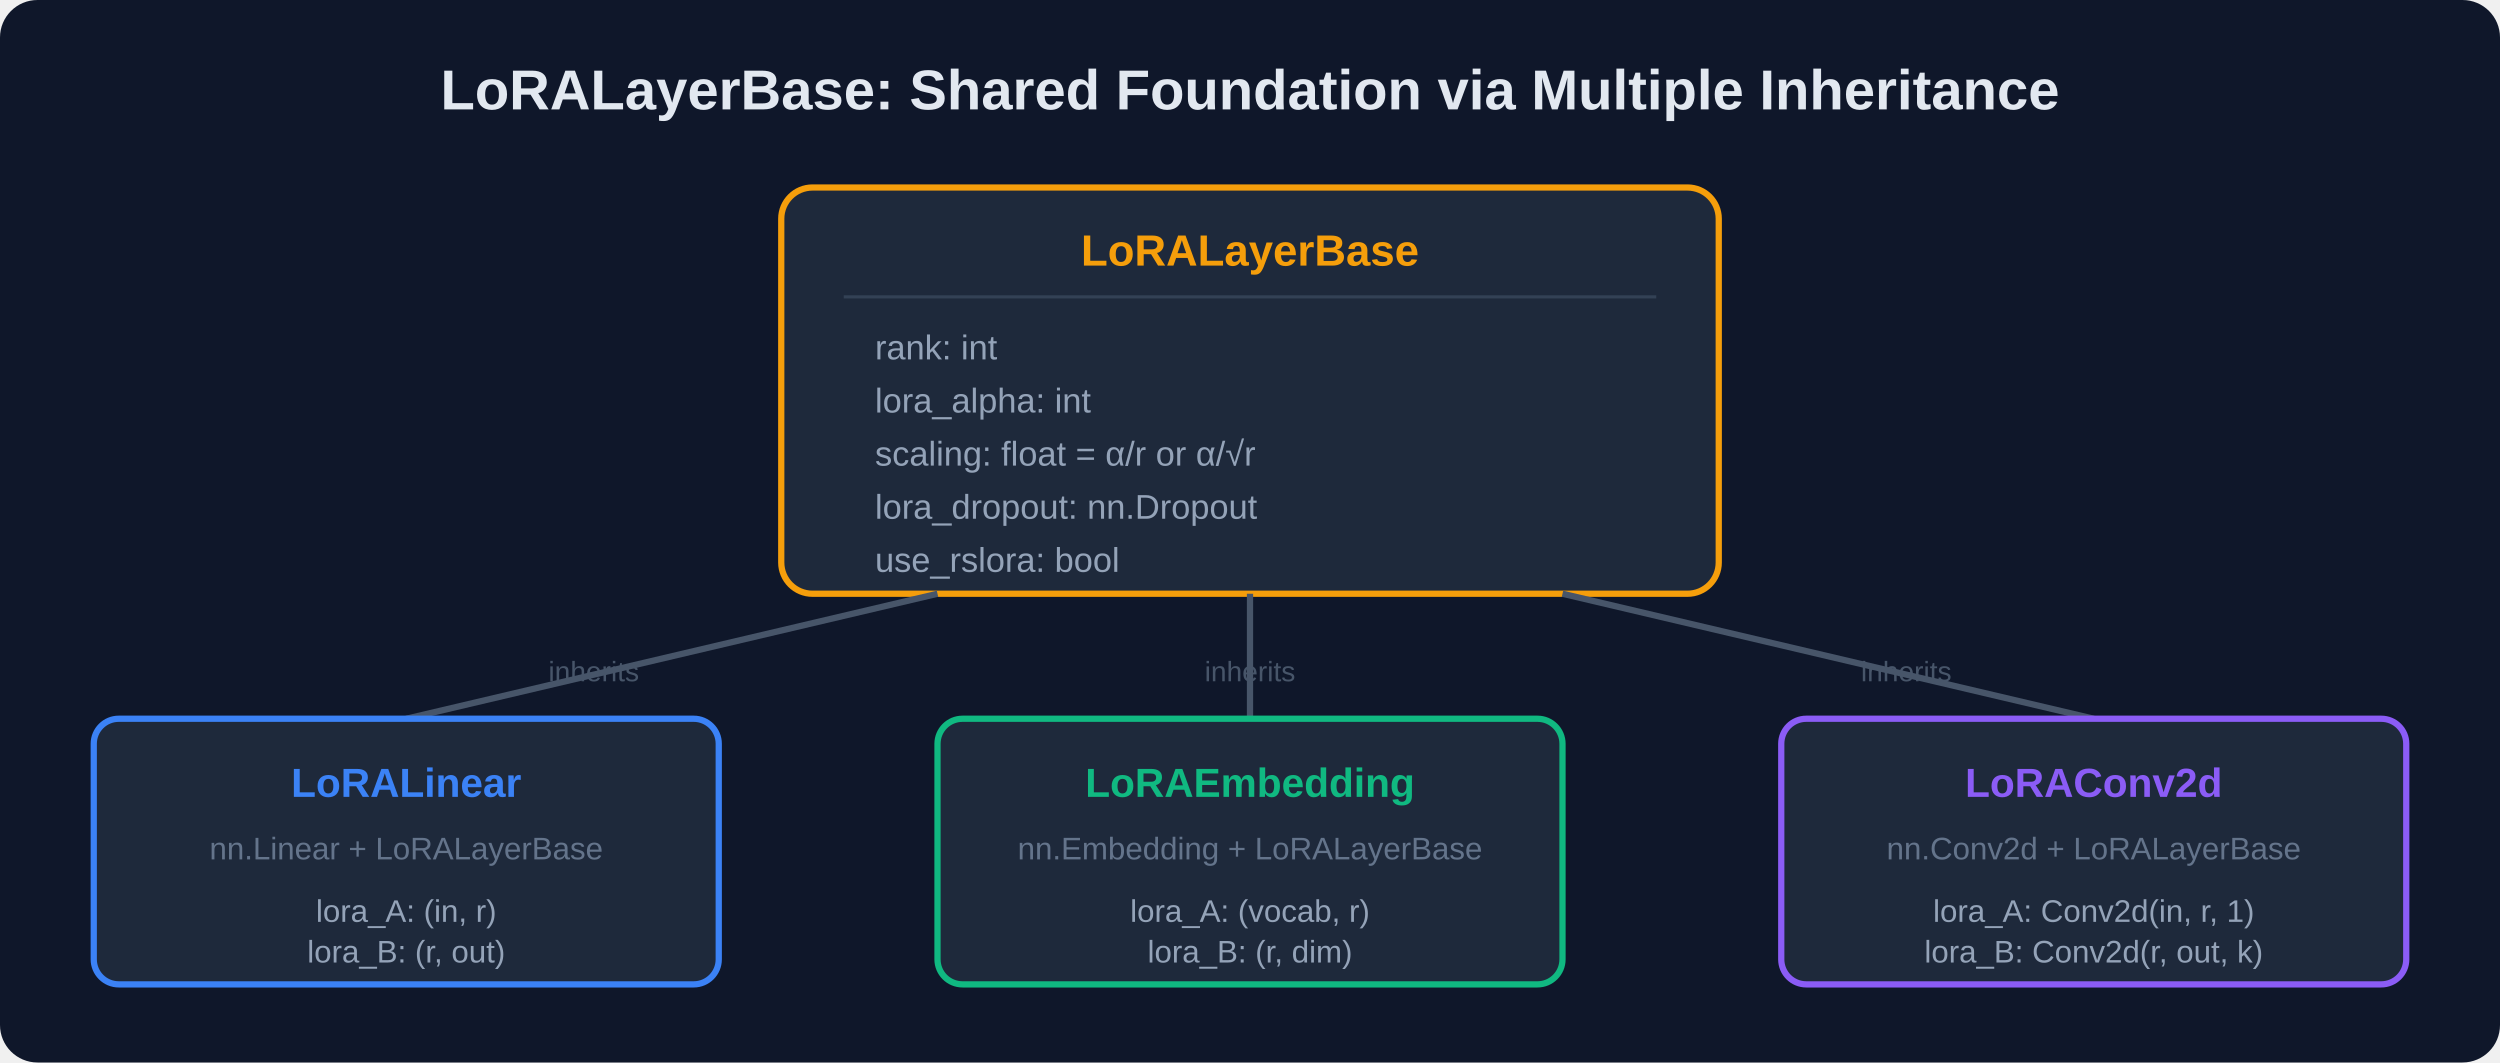
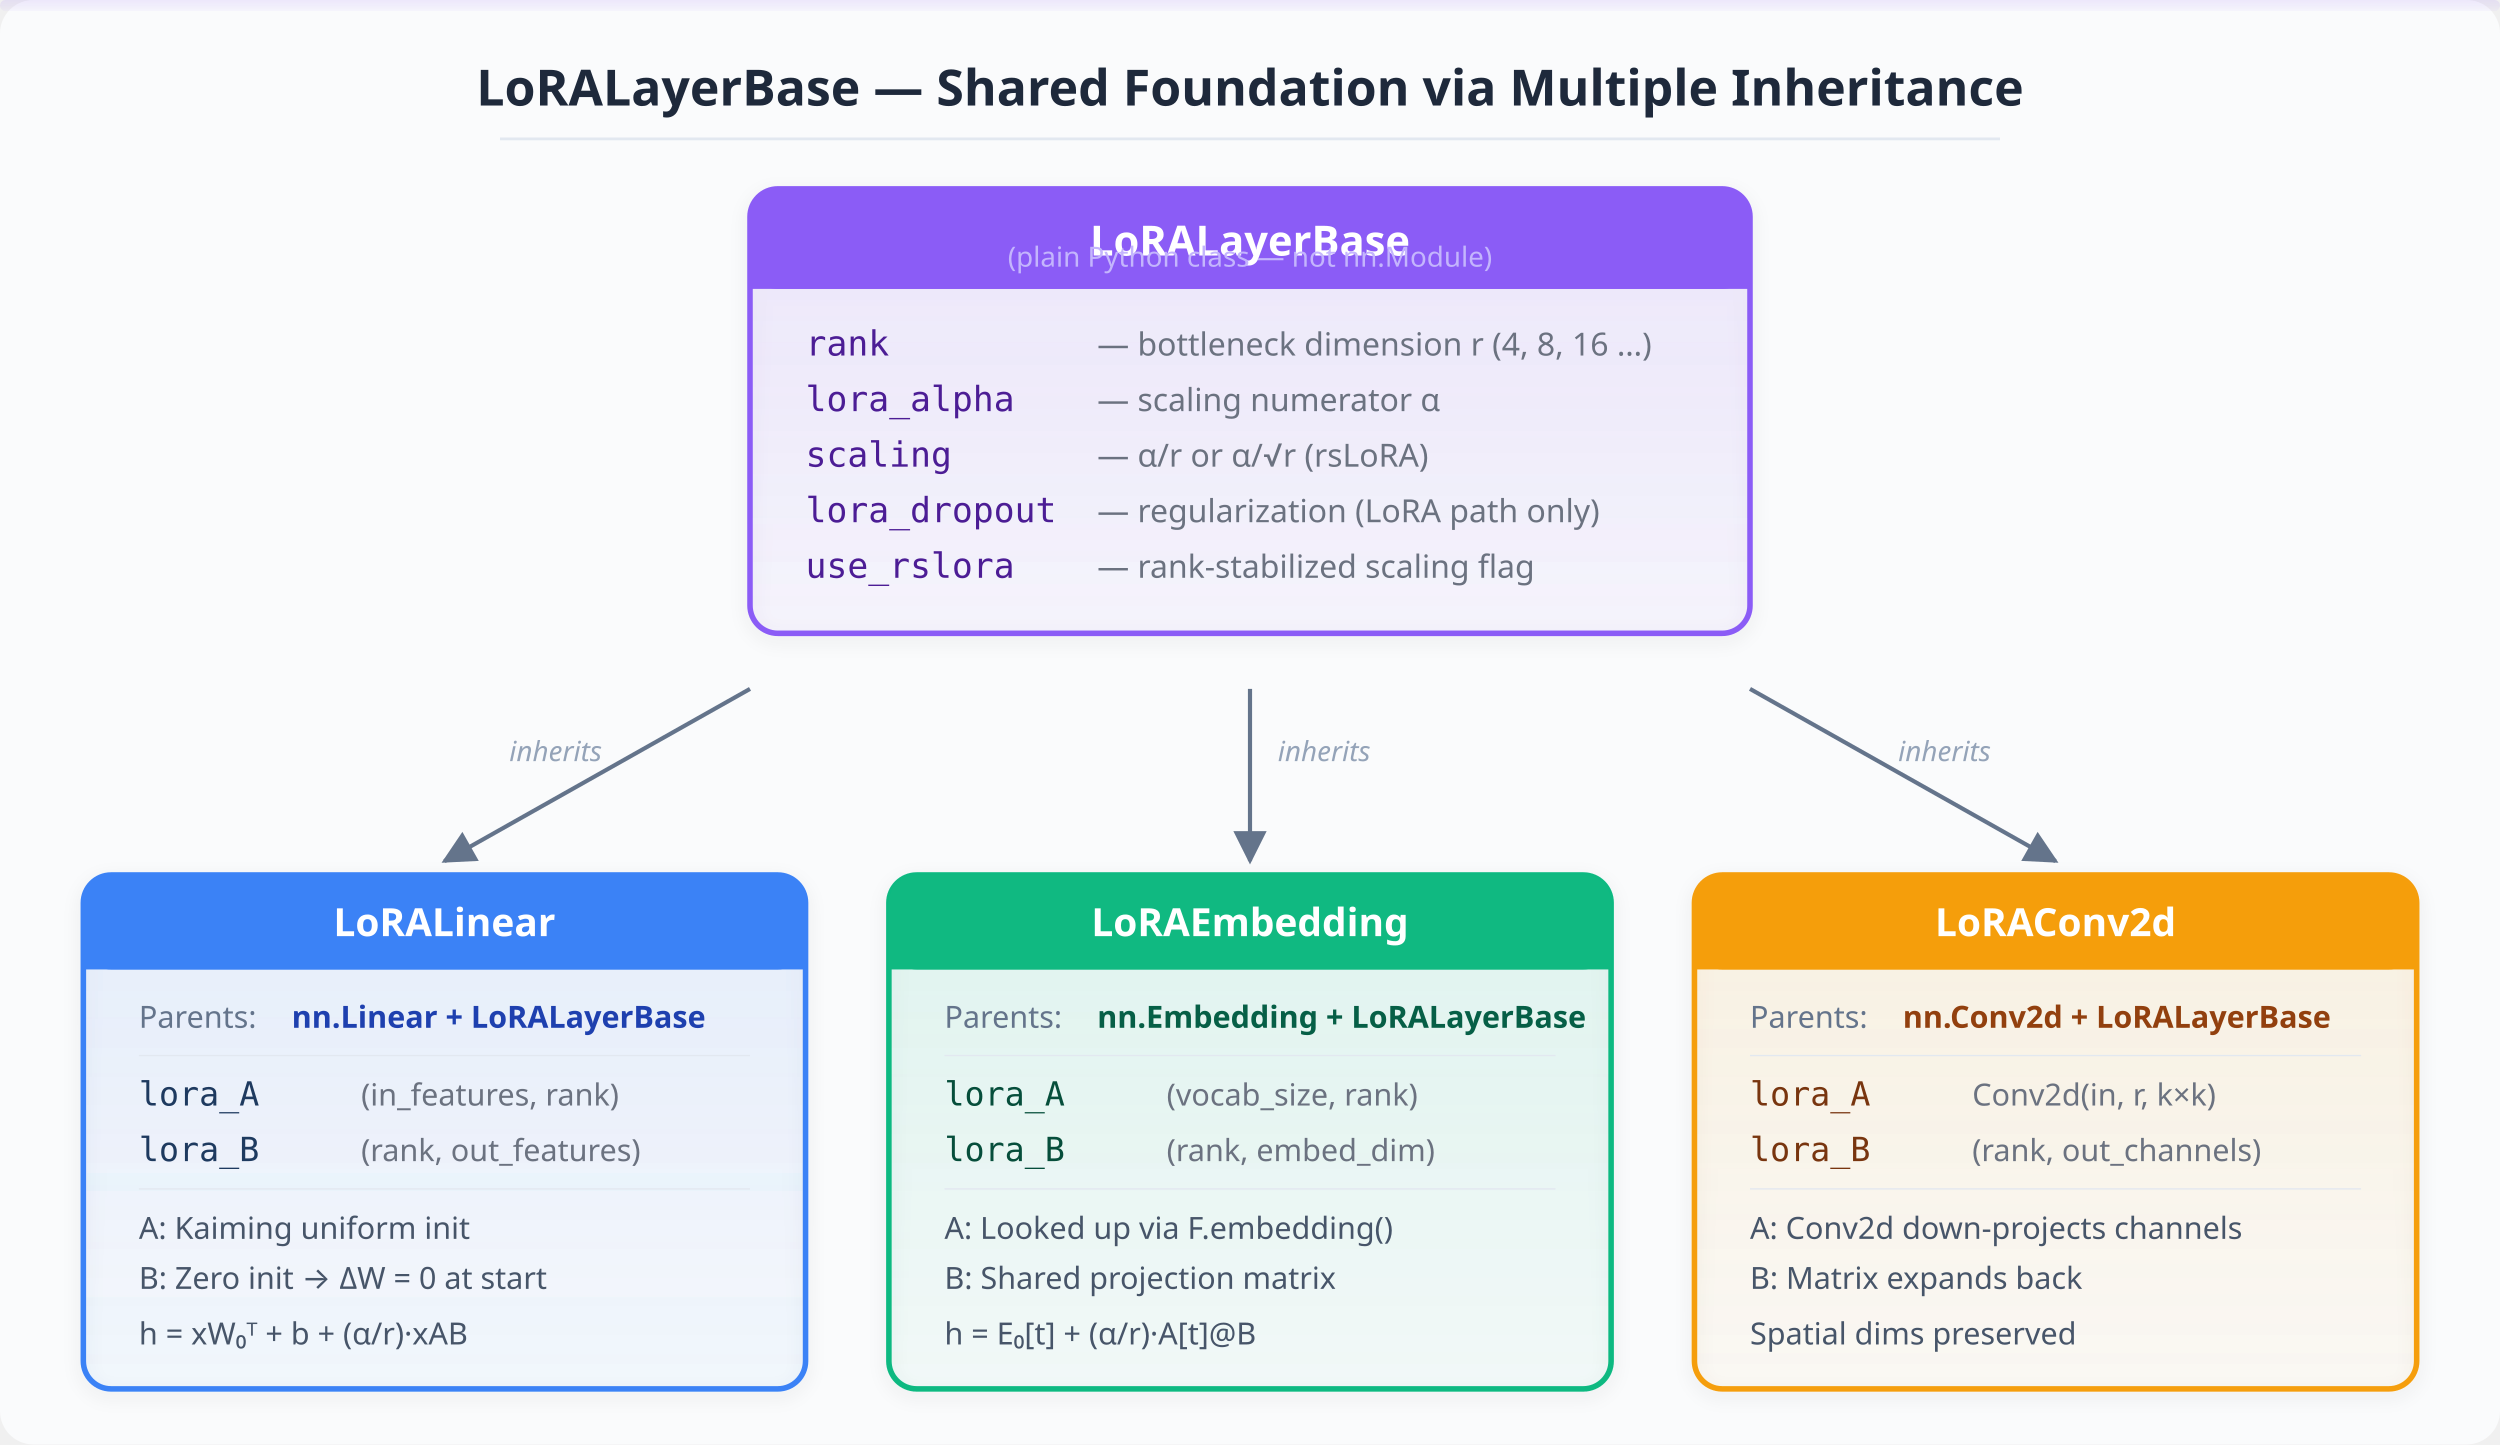
- <svg xmlns="http://www.w3.org/2000/svg" viewBox="0 0 800 340">
-   <rect width="800" height="340" rx="12" fill="#0f172a" />
-   <text x="400" y="35" text-anchor="middle" fill="#e2e8f0" font-family="Arial,sans-serif" font-size="18" font-weight="bold">LoRALayerBase: Shared Foundation via Multiple Inheritance</text>
-   <rect x="250" y="60" width="300" height="130" rx="10" fill="#1e293b" stroke="#f59e0b" stroke-width="2" />
-   <text x="400" y="85" text-anchor="middle" fill="#f59e0b" font-family="Arial,sans-serif" font-size="14" font-weight="bold">LoRALayerBase</text>
-   <line x1="270" y1="95" x2="530" y2="95" stroke="#334155" stroke-width="1" />
-   <text x="280" y="115" fill="#94a3b8" font-family="Arial,sans-serif" font-size="11">rank: int</text>
-   <text x="280" y="132" fill="#94a3b8" font-family="Arial,sans-serif" font-size="11">lora_alpha: int</text>
-   <text x="280" y="149" fill="#94a3b8" font-family="Arial,sans-serif" font-size="11">scaling: float = α/r or α/√r</text>
-   <text x="280" y="166" fill="#94a3b8" font-family="Arial,sans-serif" font-size="11">lora_dropout: nn.Dropout</text>
-   <text x="280" y="183" fill="#94a3b8" font-family="Arial,sans-serif" font-size="11">use_rslora: bool</text>
-   <line x1="300" y1="190" x2="130" y2="230" stroke="#475569" stroke-width="2" />
-   <line x1="400" y1="190" x2="400" y2="230" stroke="#475569" stroke-width="2" />
-   <line x1="500" y1="190" x2="670" y2="230" stroke="#475569" stroke-width="2" />
-   <rect x="30" y="230" width="200" height="85" rx="8" fill="#1e293b" stroke="#3b82f6" stroke-width="2" />
-   <text x="130" y="255" text-anchor="middle" fill="#3b82f6" font-family="Arial,sans-serif" font-size="13" font-weight="bold">LoRALinear</text>
-   <text x="130" y="275" text-anchor="middle" fill="#64748b" font-family="Arial,sans-serif" font-size="10">nn.Linear + LoRALayerBase</text>
-   <text x="130" y="295" text-anchor="middle" fill="#94a3b8" font-family="Arial,sans-serif" font-size="10">lora_A: (in, r)</text>
-   <text x="130" y="308" text-anchor="middle" fill="#94a3b8" font-family="Arial,sans-serif" font-size="10">lora_B: (r, out)</text>
-   <rect x="300" y="230" width="200" height="85" rx="8" fill="#1e293b" stroke="#10b981" stroke-width="2" />
-   <text x="400" y="255" text-anchor="middle" fill="#10b981" font-family="Arial,sans-serif" font-size="13" font-weight="bold">LoRAEmbedding</text>
-   <text x="400" y="275" text-anchor="middle" fill="#64748b" font-family="Arial,sans-serif" font-size="10">nn.Embedding + LoRALayerBase</text>
-   <text x="400" y="295" text-anchor="middle" fill="#94a3b8" font-family="Arial,sans-serif" font-size="10">lora_A: (vocab, r)</text>
-   <text x="400" y="308" text-anchor="middle" fill="#94a3b8" font-family="Arial,sans-serif" font-size="10">lora_B: (r, dim)</text>
-   <rect x="570" y="230" width="200" height="85" rx="8" fill="#1e293b" stroke="#8b5cf6" stroke-width="2" />
-   <text x="670" y="255" text-anchor="middle" fill="#8b5cf6" font-family="Arial,sans-serif" font-size="13" font-weight="bold">LoRAConv2d</text>
-   <text x="670" y="275" text-anchor="middle" fill="#64748b" font-family="Arial,sans-serif" font-size="10">nn.Conv2d + LoRALayerBase</text>
-   <text x="670" y="295" text-anchor="middle" fill="#94a3b8" font-family="Arial,sans-serif" font-size="10">lora_A: Conv2d(in, r, 1)</text>
-   <text x="670" y="308" text-anchor="middle" fill="#94a3b8" font-family="Arial,sans-serif" font-size="10">lora_B: Conv2d(r, out, k)</text>
-   <text x="190" y="218" text-anchor="middle" fill="#475569" font-family="Arial,sans-serif" font-size="9">inherits</text>
-   <text x="400" y="218" text-anchor="middle" fill="#475569" font-family="Arial,sans-serif" font-size="9">inherits</text>
-   <text x="610" y="218" text-anchor="middle" fill="#475569" font-family="Arial,sans-serif" font-size="9">inherits</text>
+ <svg xmlns="http://www.w3.org/2000/svg" viewBox="0 0 900 520" font-family="'Segoe UI', system-ui, -apple-system, sans-serif">
+   <defs>
+     <filter id="shadow" x="-4%" y="-4%" width="108%" height="112%">
+       <feDropShadow dx="0" dy="2" stdDeviation="3" flood-opacity="0.1" />
+     </filter>
+     <marker id="arrow" viewBox="0 0 10 10" refX="9" refY="5" markerWidth="8" markerHeight="8" orient="auto-start-reverse">
+       <path d="M 0 0 L 10 5 L 0 10 z" fill="#64748B" />
+     </marker>
+     <linearGradient id="baseGrad" x1="0" y1="0" x2="0" y2="1">
+       <stop offset="0%" stop-color="#8B5CF6" stop-opacity="0.12" />
+       <stop offset="100%" stop-color="#8B5CF6" stop-opacity="0.04" />
+     </linearGradient>
+     <linearGradient id="linearGrad" x1="0" y1="0" x2="0" y2="1">
+       <stop offset="0%" stop-color="#3B82F6" stop-opacity="0.10" />
+       <stop offset="100%" stop-color="#3B82F6" stop-opacity="0.03" />
+     </linearGradient>
+     <linearGradient id="embGrad" x1="0" y1="0" x2="0" y2="1">
+       <stop offset="0%" stop-color="#10B981" stop-opacity="0.10" />
+       <stop offset="100%" stop-color="#10B981" stop-opacity="0.03" />
+     </linearGradient>
+     <linearGradient id="convGrad" x1="0" y1="0" x2="0" y2="1">
+       <stop offset="0%" stop-color="#F59E0B" stop-opacity="0.10" />
+       <stop offset="100%" stop-color="#F59E0B" stop-opacity="0.03" />
+     </linearGradient>
+   </defs>
+   <rect width="900" height="520" rx="12" fill="#FAFBFC" />
+   <rect x="0" y="0" width="900" height="4" rx="2" fill="url(#baseGrad)" />
+   <text x="450" y="38" text-anchor="middle" font-size="18" font-weight="700" fill="#1E293B">LoRALayerBase — Shared Foundation via Multiple Inheritance</text>
+   <line x1="180" y1="50" x2="720" y2="50" stroke="#E2E8F0" stroke-width="1" />
+   <rect x="270" y="68" width="360" height="160" rx="10" fill="url(#baseGrad)" stroke="#8B5CF6" stroke-width="2" filter="url(#shadow)" />
+   <rect x="270" y="68" width="360" height="36" rx="10" fill="#8B5CF6" />
+   <rect x="270" y="94" width="360" height="10" fill="#8B5CF6" />
+   <text x="450" y="92" text-anchor="middle" font-size="15" font-weight="700" fill="#FFF">LoRALayerBase</text>
+   <text x="450" y="96" text-anchor="middle" font-size="10" fill="#C4B5FD">(plain Python class — not nn.Module)</text>
+   <text x="290" y="128" font-size="12.5" fill="#4C1D95" font-family="'Cascadia Code', 'Fira Code', monospace">rank</text>
+   <text x="395" y="128" font-size="11.5" fill="#6B7280">— bottleneck dimension r (4, 8, 16 …)</text>
+   <text x="290" y="148" font-size="12.5" fill="#4C1D95" font-family="'Cascadia Code', 'Fira Code', monospace">lora_alpha</text>
+   <text x="395" y="148" font-size="11.5" fill="#6B7280">— scaling numerator α</text>
+   <text x="290" y="168" font-size="12.5" fill="#4C1D95" font-family="'Cascadia Code', 'Fira Code', monospace">scaling</text>
+   <text x="395" y="168" font-size="11.5" fill="#6B7280">— α/r  or  α/√r (rsLoRA)</text>
+   <text x="290" y="188" font-size="12.5" fill="#4C1D95" font-family="'Cascadia Code', 'Fira Code', monospace">lora_dropout</text>
+   <text x="395" y="188" font-size="11.5" fill="#6B7280">— regularization (LoRA path only)</text>
+   <text x="290" y="208" font-size="12.5" fill="#4C1D95" font-family="'Cascadia Code', 'Fira Code', monospace">use_rslora</text>
+   <text x="395" y="208" font-size="11.5" fill="#6B7280">— rank-stabilized scaling flag</text>
+   <line x1="270" y1="248" x2="160" y2="310" stroke="#64748B" stroke-width="1.5" marker-end="url(#arrow)" />
+   <line x1="450" y1="248" x2="450" y2="310" stroke="#64748B" stroke-width="1.5" marker-end="url(#arrow)" />
+   <line x1="630" y1="248" x2="740" y2="310" stroke="#64748B" stroke-width="1.5" marker-end="url(#arrow)" />
+   <text x="200" y="274" text-anchor="middle" font-size="10" fill="#94A3B8" font-style="italic">inherits</text>
+   <text x="460" y="274" font-size="10" fill="#94A3B8" font-style="italic">inherits</text>
+   <text x="700" y="274" text-anchor="middle" font-size="10" fill="#94A3B8" font-style="italic">inherits</text>
+   <rect x="30" y="315" width="260" height="185" rx="10" fill="url(#linearGrad)" stroke="#3B82F6" stroke-width="2" filter="url(#shadow)" />
+   <rect x="30" y="315" width="260" height="34" rx="10" fill="#3B82F6" />
+   <rect x="30" y="339" width="260" height="10" fill="#3B82F6" />
+   <text x="160" y="337" text-anchor="middle" font-size="14" font-weight="700" fill="#FFF">LoRALinear</text>
+   <text x="50" y="370" font-size="11" fill="#64748B">Parents:</text>
+   <text x="105" y="370" font-size="11" fill="#1E40AF" font-weight="600">nn.Linear + LoRALayerBase</text>
+   <line x1="50" y1="380" x2="270" y2="380" stroke="#E2E8F0" stroke-width="0.5" />
+   <text x="50" y="398" font-size="12" fill="#1E3A5F" font-family="'Cascadia Code', 'Fira Code', monospace">lora_A</text>
+   <text x="130" y="398" font-size="11" fill="#6B7280">(in_features, rank)</text>
+   <text x="50" y="418" font-size="12" fill="#1E3A5F" font-family="'Cascadia Code', 'Fira Code', monospace">lora_B</text>
+   <text x="130" y="418" font-size="11" fill="#6B7280">(rank, out_features)</text>
+   <line x1="50" y1="428" x2="270" y2="428" stroke="#E2E8F0" stroke-width="0.5" />
+   <text x="50" y="446" font-size="11" fill="#475569">A: Kaiming uniform init</text>
+   <text x="50" y="464" font-size="11" fill="#475569">B: Zero init → ΔW = 0 at start</text>
+   <text x="50" y="484" font-size="11" fill="#475569">h = xW₀ᵀ + b + (α/r)·xAB</text>
+   <rect x="320" y="315" width="260" height="185" rx="10" fill="url(#embGrad)" stroke="#10B981" stroke-width="2" filter="url(#shadow)" />
+   <rect x="320" y="315" width="260" height="34" rx="10" fill="#10B981" />
+   <rect x="320" y="339" width="260" height="10" fill="#10B981" />
+   <text x="450" y="337" text-anchor="middle" font-size="14" font-weight="700" fill="#FFF">LoRAEmbedding</text>
+   <text x="340" y="370" font-size="11" fill="#64748B">Parents:</text>
+   <text x="395" y="370" font-size="11" fill="#065F46" font-weight="600">nn.Embedding + LoRALayerBase</text>
+   <line x1="340" y1="380" x2="560" y2="380" stroke="#E2E8F0" stroke-width="0.5" />
+   <text x="340" y="398" font-size="12" fill="#064E3B" font-family="'Cascadia Code', 'Fira Code', monospace">lora_A</text>
+   <text x="420" y="398" font-size="11" fill="#6B7280">(vocab_size, rank)</text>
+   <text x="340" y="418" font-size="12" fill="#064E3B" font-family="'Cascadia Code', 'Fira Code', monospace">lora_B</text>
+   <text x="420" y="418" font-size="11" fill="#6B7280">(rank, embed_dim)</text>
+   <line x1="340" y1="428" x2="560" y2="428" stroke="#E2E8F0" stroke-width="0.5" />
+   <text x="340" y="446" font-size="11" fill="#475569">A: Looked up via F.embedding()</text>
+   <text x="340" y="464" font-size="11" fill="#475569">B: Shared projection matrix</text>
+   <text x="340" y="484" font-size="11" fill="#475569">h = E₀[t] + (α/r)·A[t]@B</text>
+   <rect x="610" y="315" width="260" height="185" rx="10" fill="url(#convGrad)" stroke="#F59E0B" stroke-width="2" filter="url(#shadow)" />
+   <rect x="610" y="315" width="260" height="34" rx="10" fill="#F59E0B" />
+   <rect x="610" y="339" width="260" height="10" fill="#F59E0B" />
+   <text x="740" y="337" text-anchor="middle" font-size="14" font-weight="700" fill="#FFF">LoRAConv2d</text>
+   <text x="630" y="370" font-size="11" fill="#64748B">Parents:</text>
+   <text x="685" y="370" font-size="11" fill="#92400E" font-weight="600">nn.Conv2d + LoRALayerBase</text>
+   <line x1="630" y1="380" x2="850" y2="380" stroke="#E2E8F0" stroke-width="0.5" />
+   <text x="630" y="398" font-size="12" fill="#78350F" font-family="'Cascadia Code', 'Fira Code', monospace">lora_A</text>
+   <text x="710" y="398" font-size="11" fill="#6B7280">Conv2d(in, r, k×k)</text>
+   <text x="630" y="418" font-size="12" fill="#78350F" font-family="'Cascadia Code', 'Fira Code', monospace">lora_B</text>
+   <text x="710" y="418" font-size="11" fill="#6B7280">(rank, out_channels)</text>
+   <line x1="630" y1="428" x2="850" y2="428" stroke="#E2E8F0" stroke-width="0.5" />
+   <text x="630" y="446" font-size="11" fill="#475569">A: Conv2d down-projects channels</text>
+   <text x="630" y="464" font-size="11" fill="#475569">B: Matrix expands back</text>
+   <text x="630" y="484" font-size="11" fill="#475569">Spatial dims preserved</text>
</svg>
